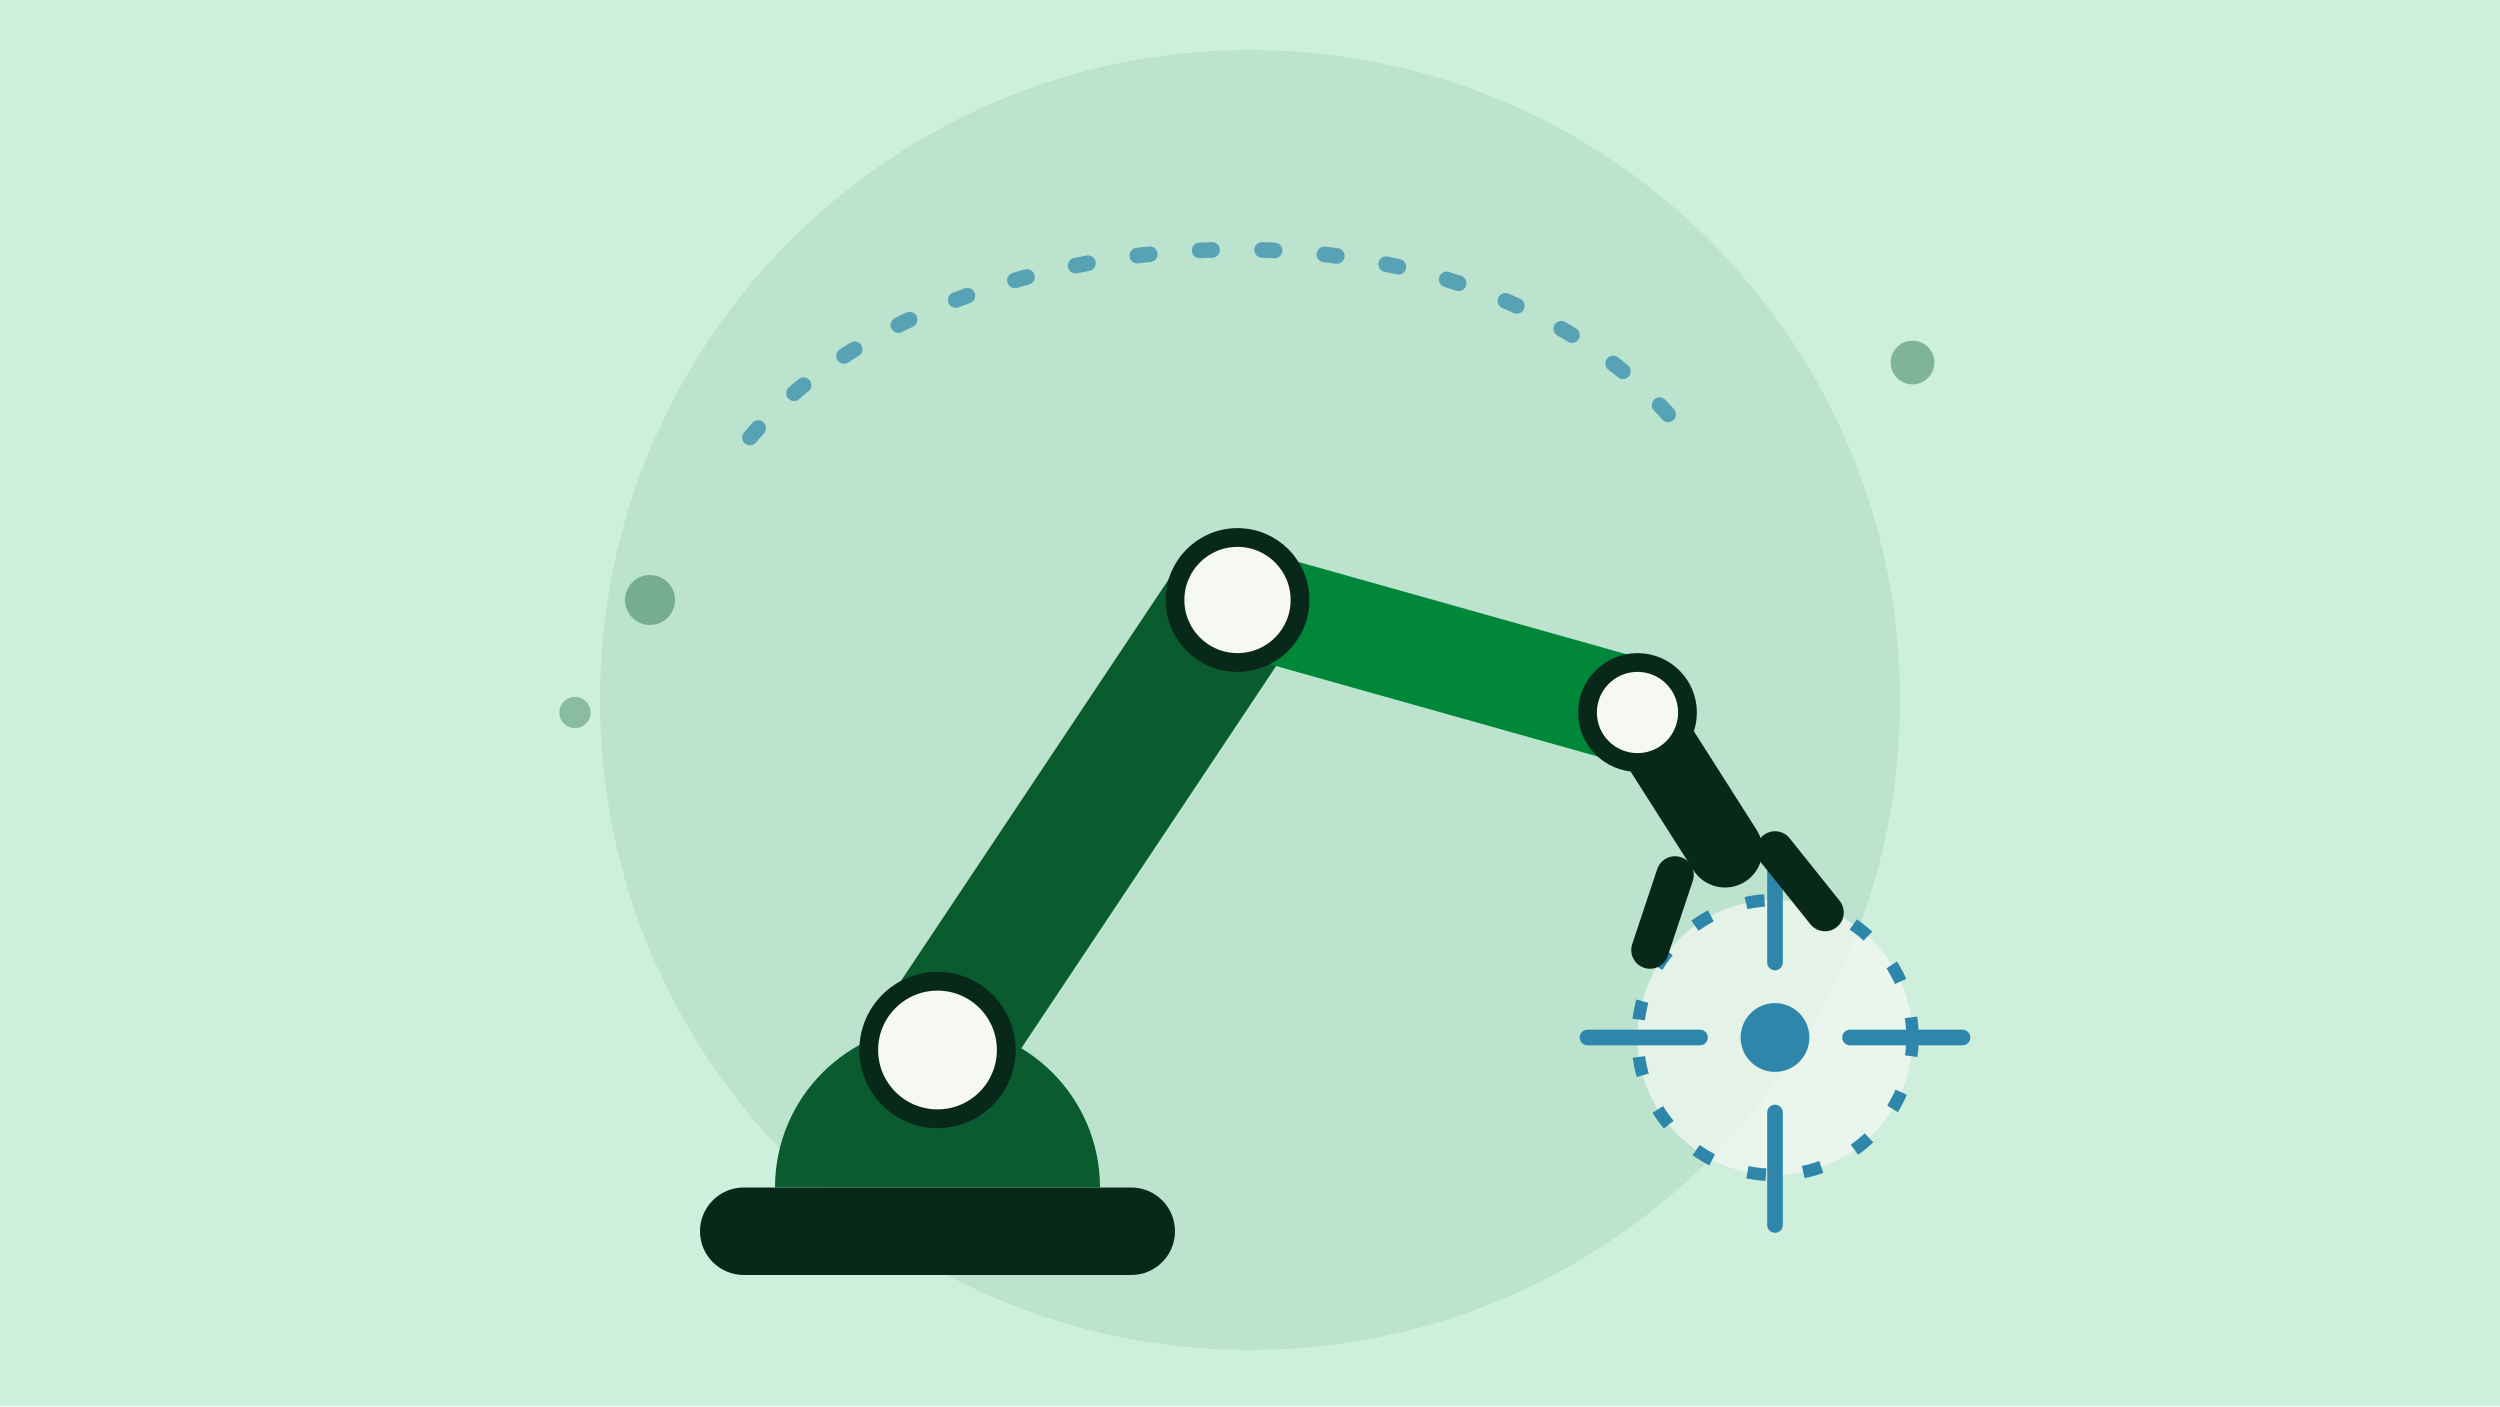
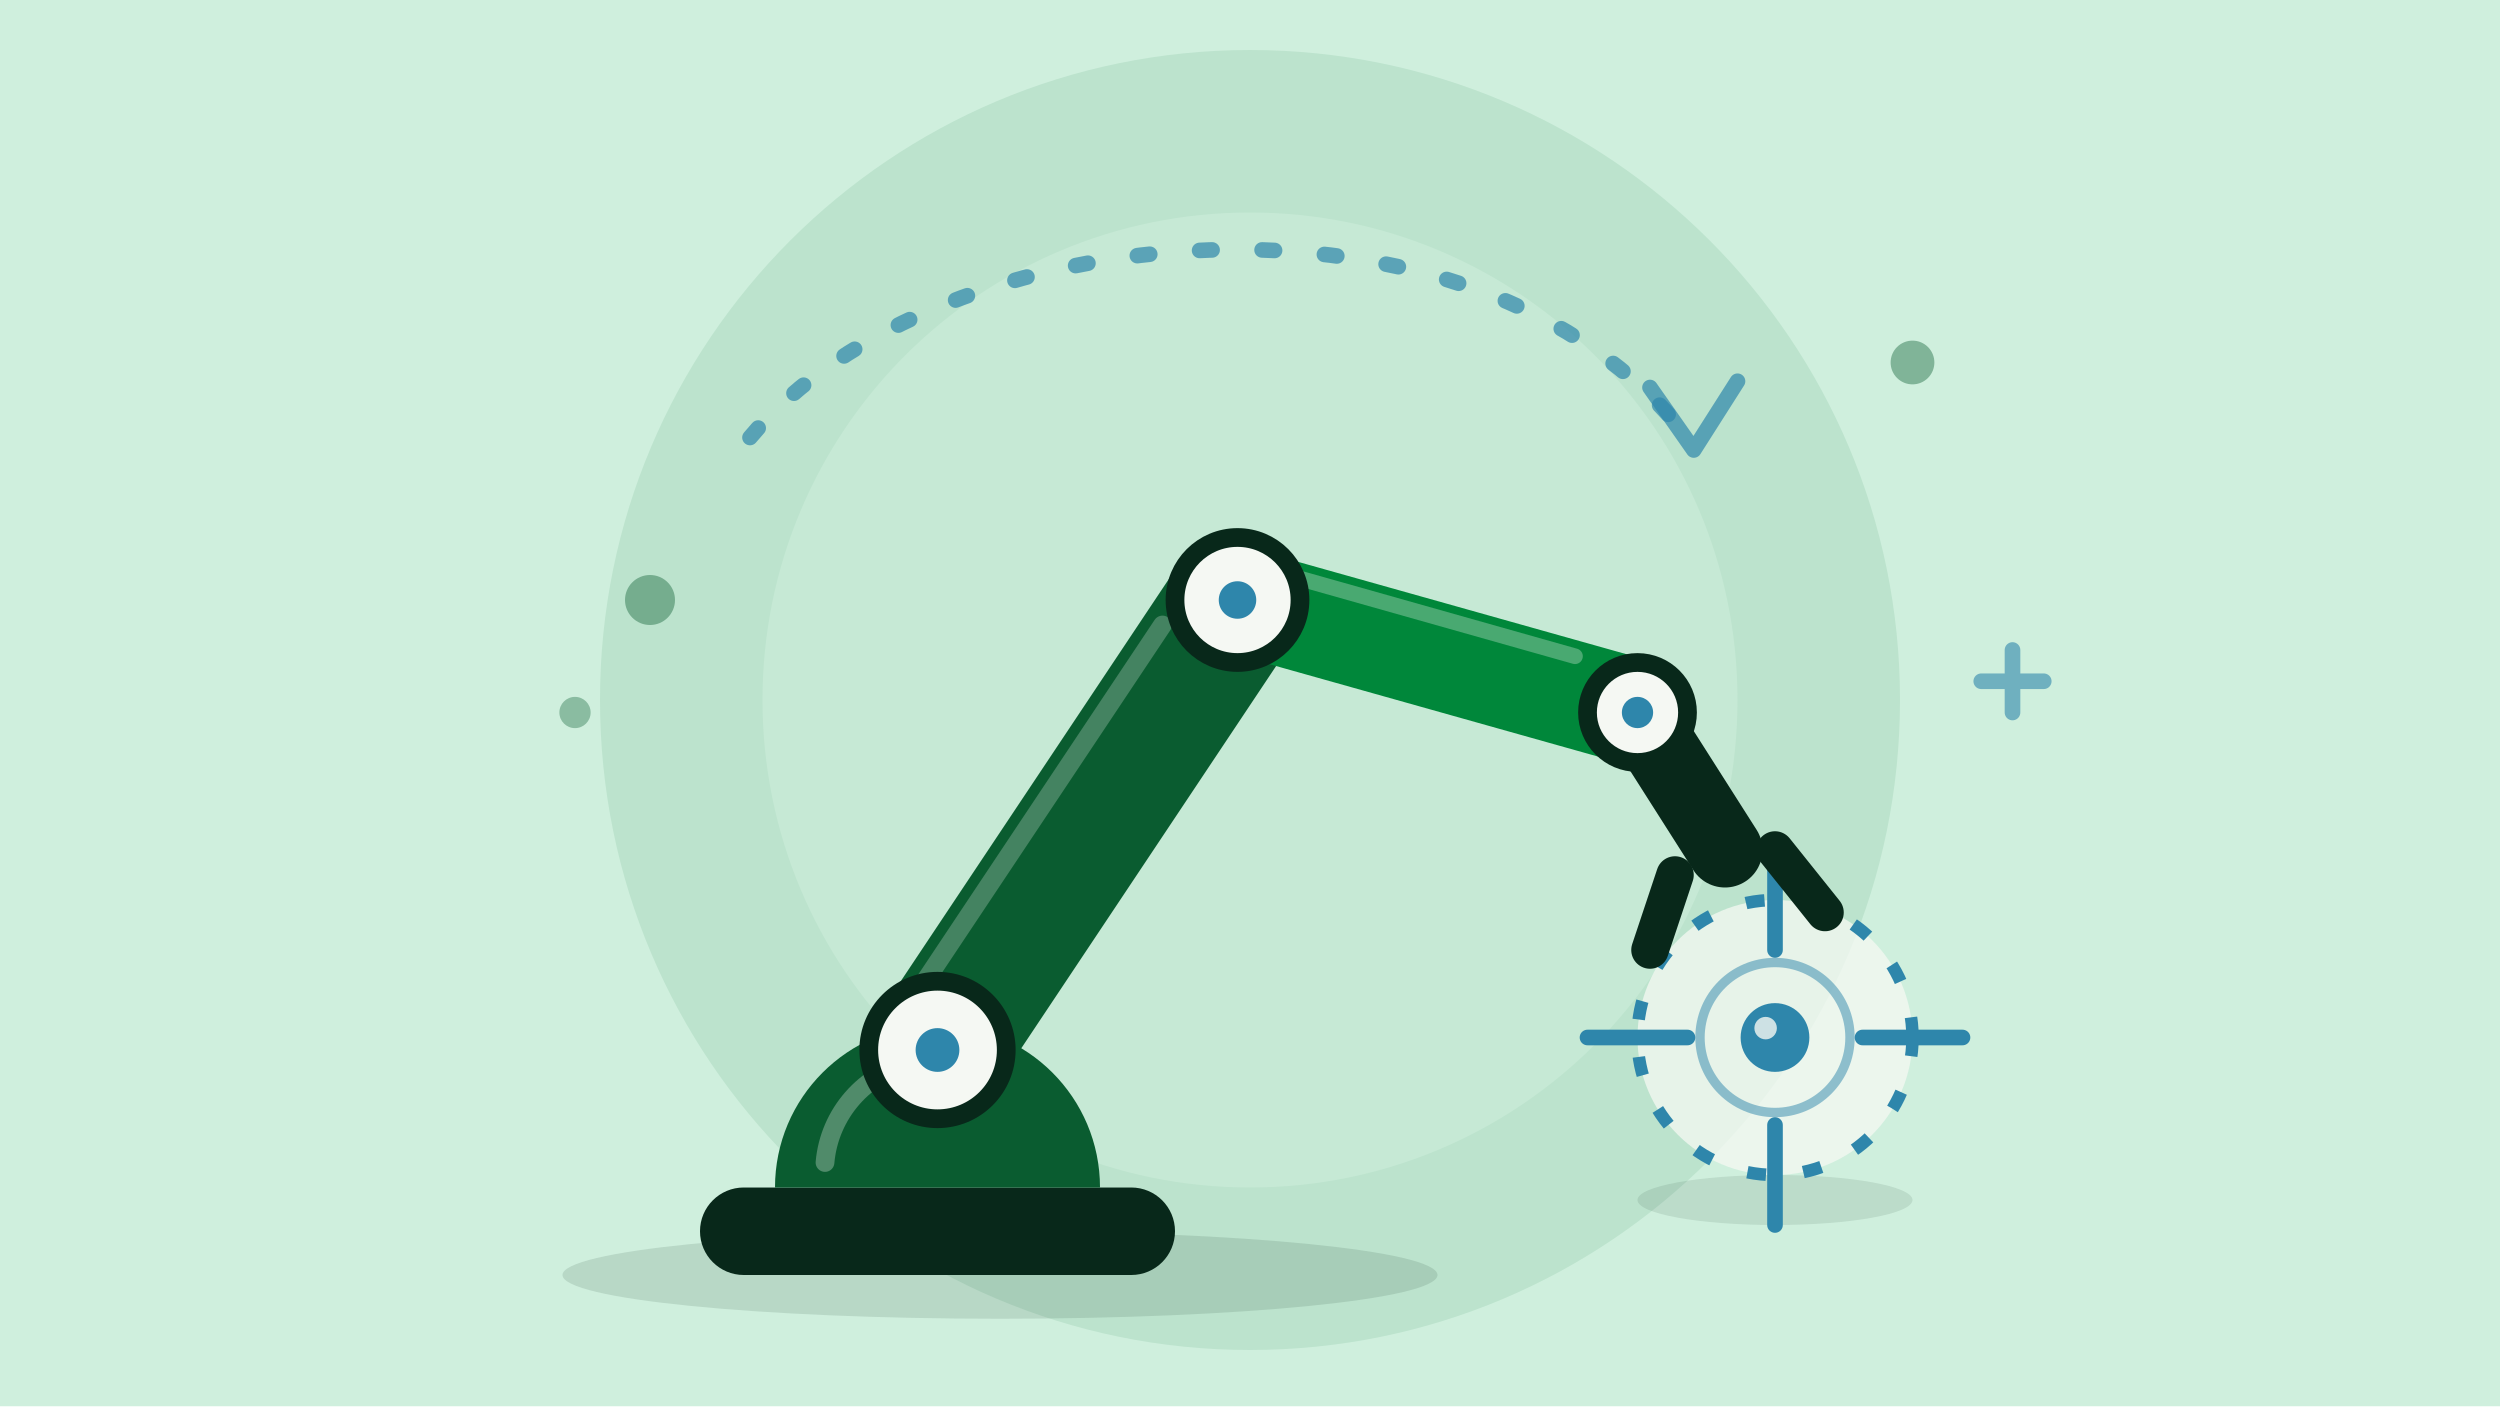
<svg xmlns="http://www.w3.org/2000/svg" viewBox="0 0 400 225" role="img" aria-label="Ilustración de un brazo robótico que llega a un punto exacto">
  <rect width="400" height="225" fill="#CFEFDD" />
  <circle cx="200" cy="112" r="104" fill="#BCE3CD" />
+   <circle cx="200" cy="112" r="78" fill="#C6E9D5" />
+   <ellipse cx="160" cy="204" rx="70" ry="7" fill="#08281A" opacity=".12" />
  <g transform="translate(284,166)">
-     <circle r="22" fill="#F5F8F3" opacity=".7" />
+     <ellipse cx="0" cy="26" rx="22" ry="4" fill="#08281A" opacity=".1" />
+     <circle r="22" fill="#F5F8F3" opacity=".75" />
    <circle r="22" fill="none" stroke="#2E86AB" stroke-width="2" stroke-dasharray="3 6" />
-     <path d="M-30 0 H-12 M12 0 H30 M0 -30 V-12 M0 12 V30" stroke="#2E86AB" stroke-width="2.5" stroke-linecap="round" />
+     <circle r="12" fill="none" stroke="#2E86AB" stroke-width="1.5" opacity=".5" />
+     <path d="M-30 0 H-14 M14 0 H30 M0 -30 V-14 M0 14 V30" stroke="#2E86AB" stroke-width="2.5" stroke-linecap="round" />
    <circle r="5.5" fill="#2E86AB" />
+     <circle cx="-1.5" cy="-1.5" r="1.8" fill="#F5F8F3" opacity=".8" />
  </g>
  <path d="M120 70 C150 34, 236 26, 270 70" fill="none" stroke="#2E86AB" stroke-width="2.5" stroke-dasharray="2 8" stroke-linecap="round" opacity=".7" />
+   <path d="M264 62 L271 72 L278 61" fill="none" stroke="#2E86AB" stroke-width="2.5" stroke-linecap="round" stroke-linejoin="round" opacity=".7" />
  <rect x="112" y="190" width="76" height="14" rx="7" fill="#08281A" />
  <path d="M124 190 a26 26 0 0 1 52 0 Z" fill="#0A5C30" />
+   <path d="M132 186 a18 18 0 0 1 14 -16" fill="none" stroke="#F5F8F3" stroke-width="3" stroke-linecap="round" opacity=".3" />
  <g stroke-linecap="round" fill="none">
    <line x1="150" y1="168" x2="198" y2="96" stroke="#0A5C30" stroke-width="22" />
+     <line x1="146" y1="160" x2="186" y2="100" stroke="#F5F8F3" stroke-width="3" opacity=".25" />
    <line x1="198" y1="96" x2="262" y2="114" stroke="#00873A" stroke-width="17" />
+     <line x1="206" y1="92" x2="252" y2="105" stroke="#F5F8F3" stroke-width="2.5" opacity=".3" />
    <line x1="262" y1="114" x2="276" y2="136" stroke="#08281A" stroke-width="12" />
    <path d="M268 140 L264 152 M284 136 L292 146" stroke="#08281A" stroke-width="6" />
  </g>
  <g fill="#F5F8F3" stroke="#08281A" stroke-width="3">
    <circle cx="150" cy="168" r="11" />
    <circle cx="198" cy="96" r="10" />
    <circle cx="262" cy="114" r="8" />
  </g>
+   <g fill="#2E86AB">
+     <circle cx="150" cy="168" r="3.5" />
+     <circle cx="198" cy="96" r="3" />
+     <circle cx="262" cy="114" r="2.5" />
+   </g>
  <g fill="#0A5C30">
    <circle cx="104" cy="96" r="4" opacity=".4" />
    <circle cx="92" cy="114" r="2.5" opacity=".35" />
    <circle cx="306" cy="58" r="3.5" opacity=".4" />
  </g>
+   <path d="M322 104 v10 M317 109 h10" stroke="#2E86AB" stroke-width="2.5" stroke-linecap="round" opacity=".6" />
</svg>
